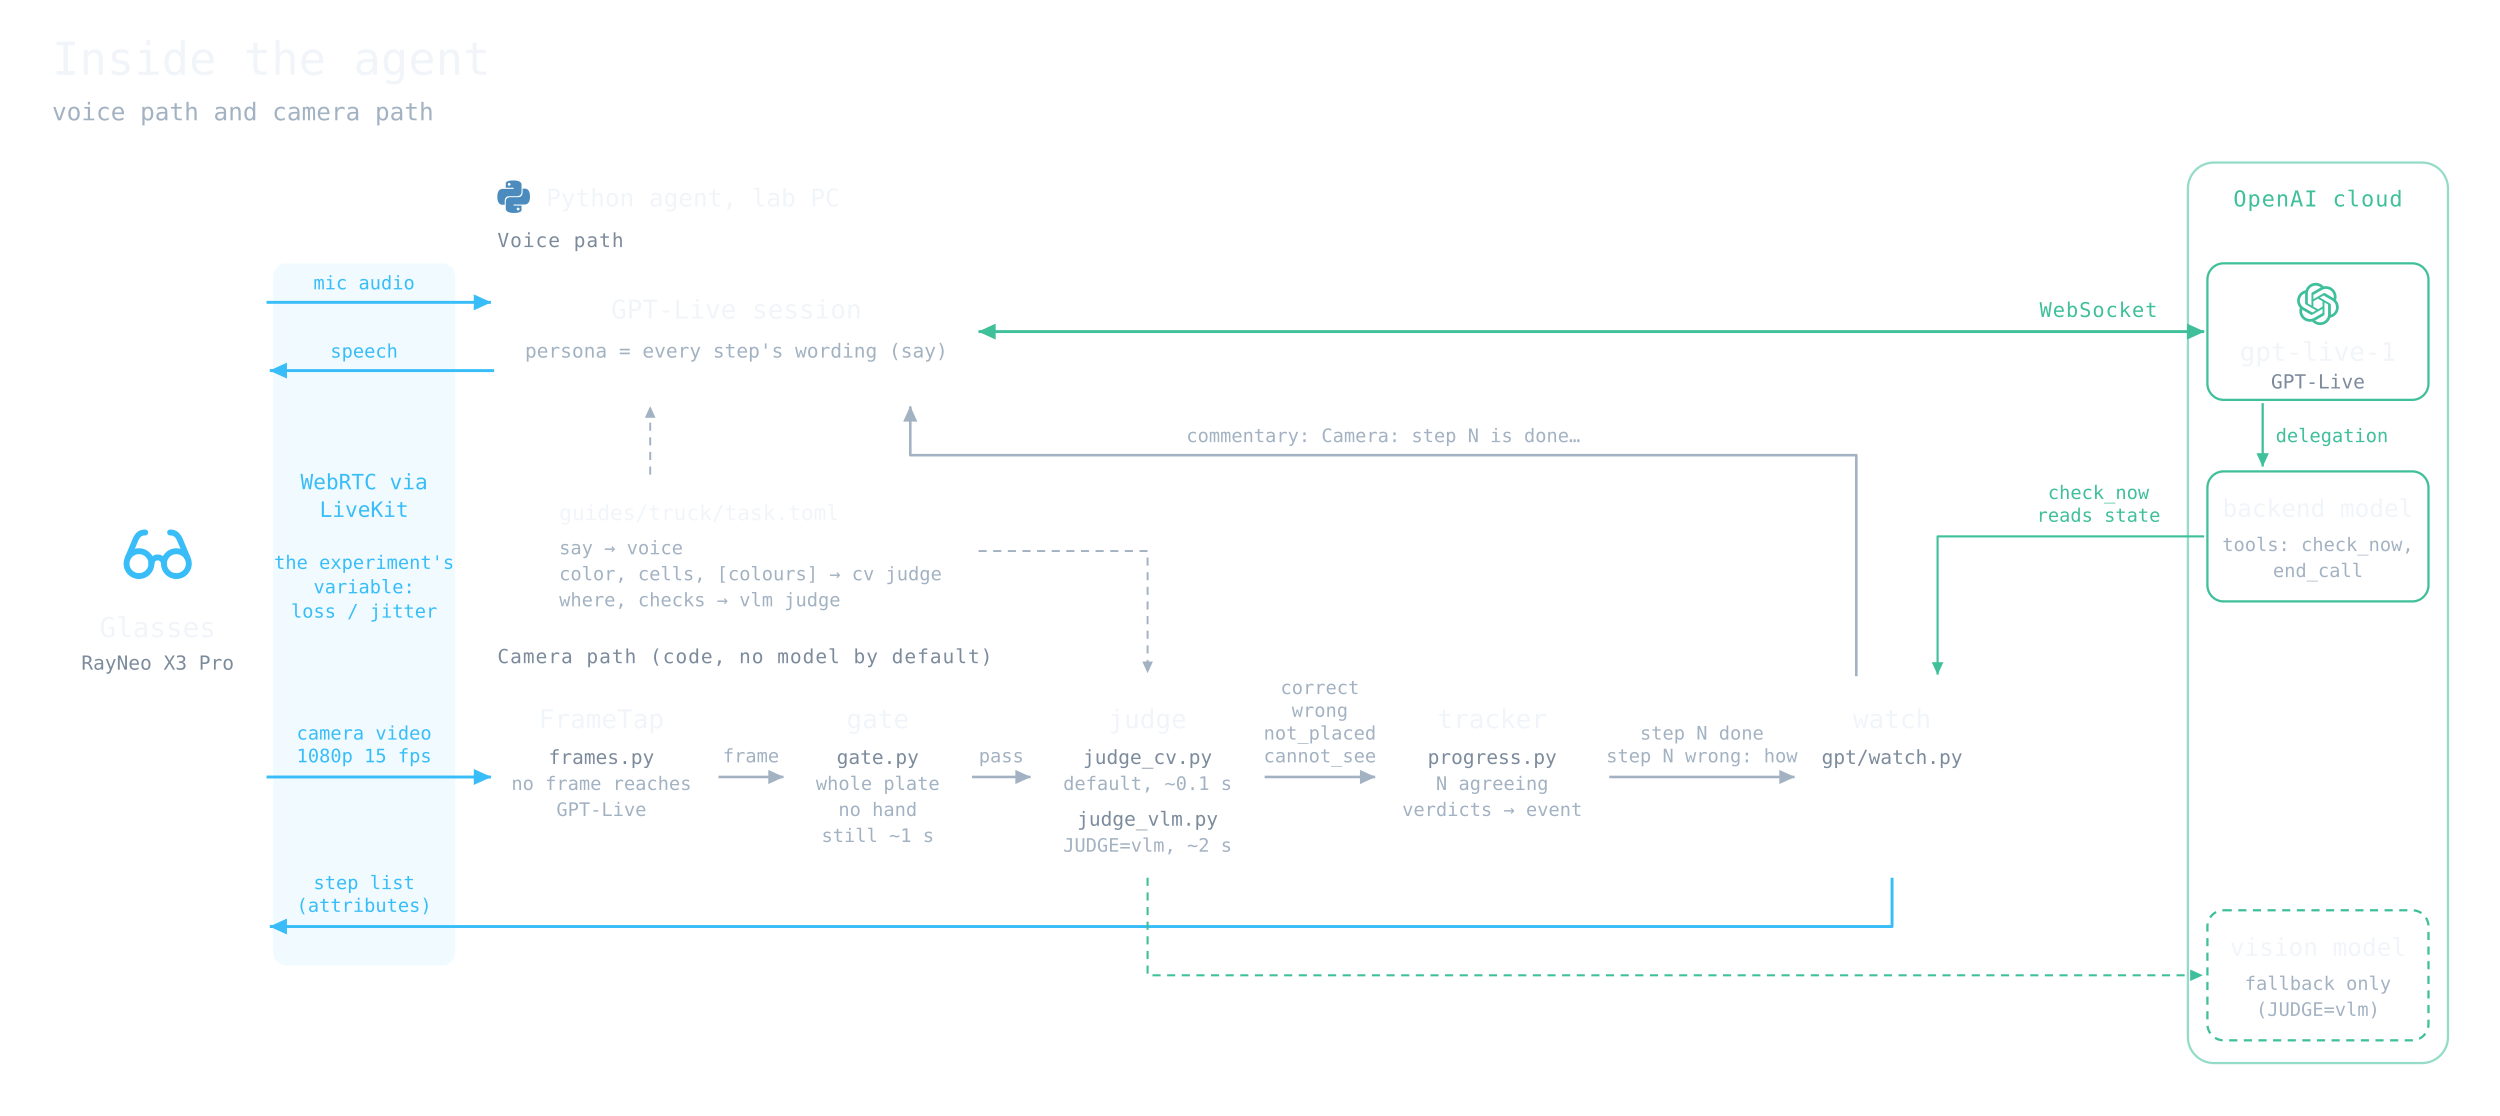
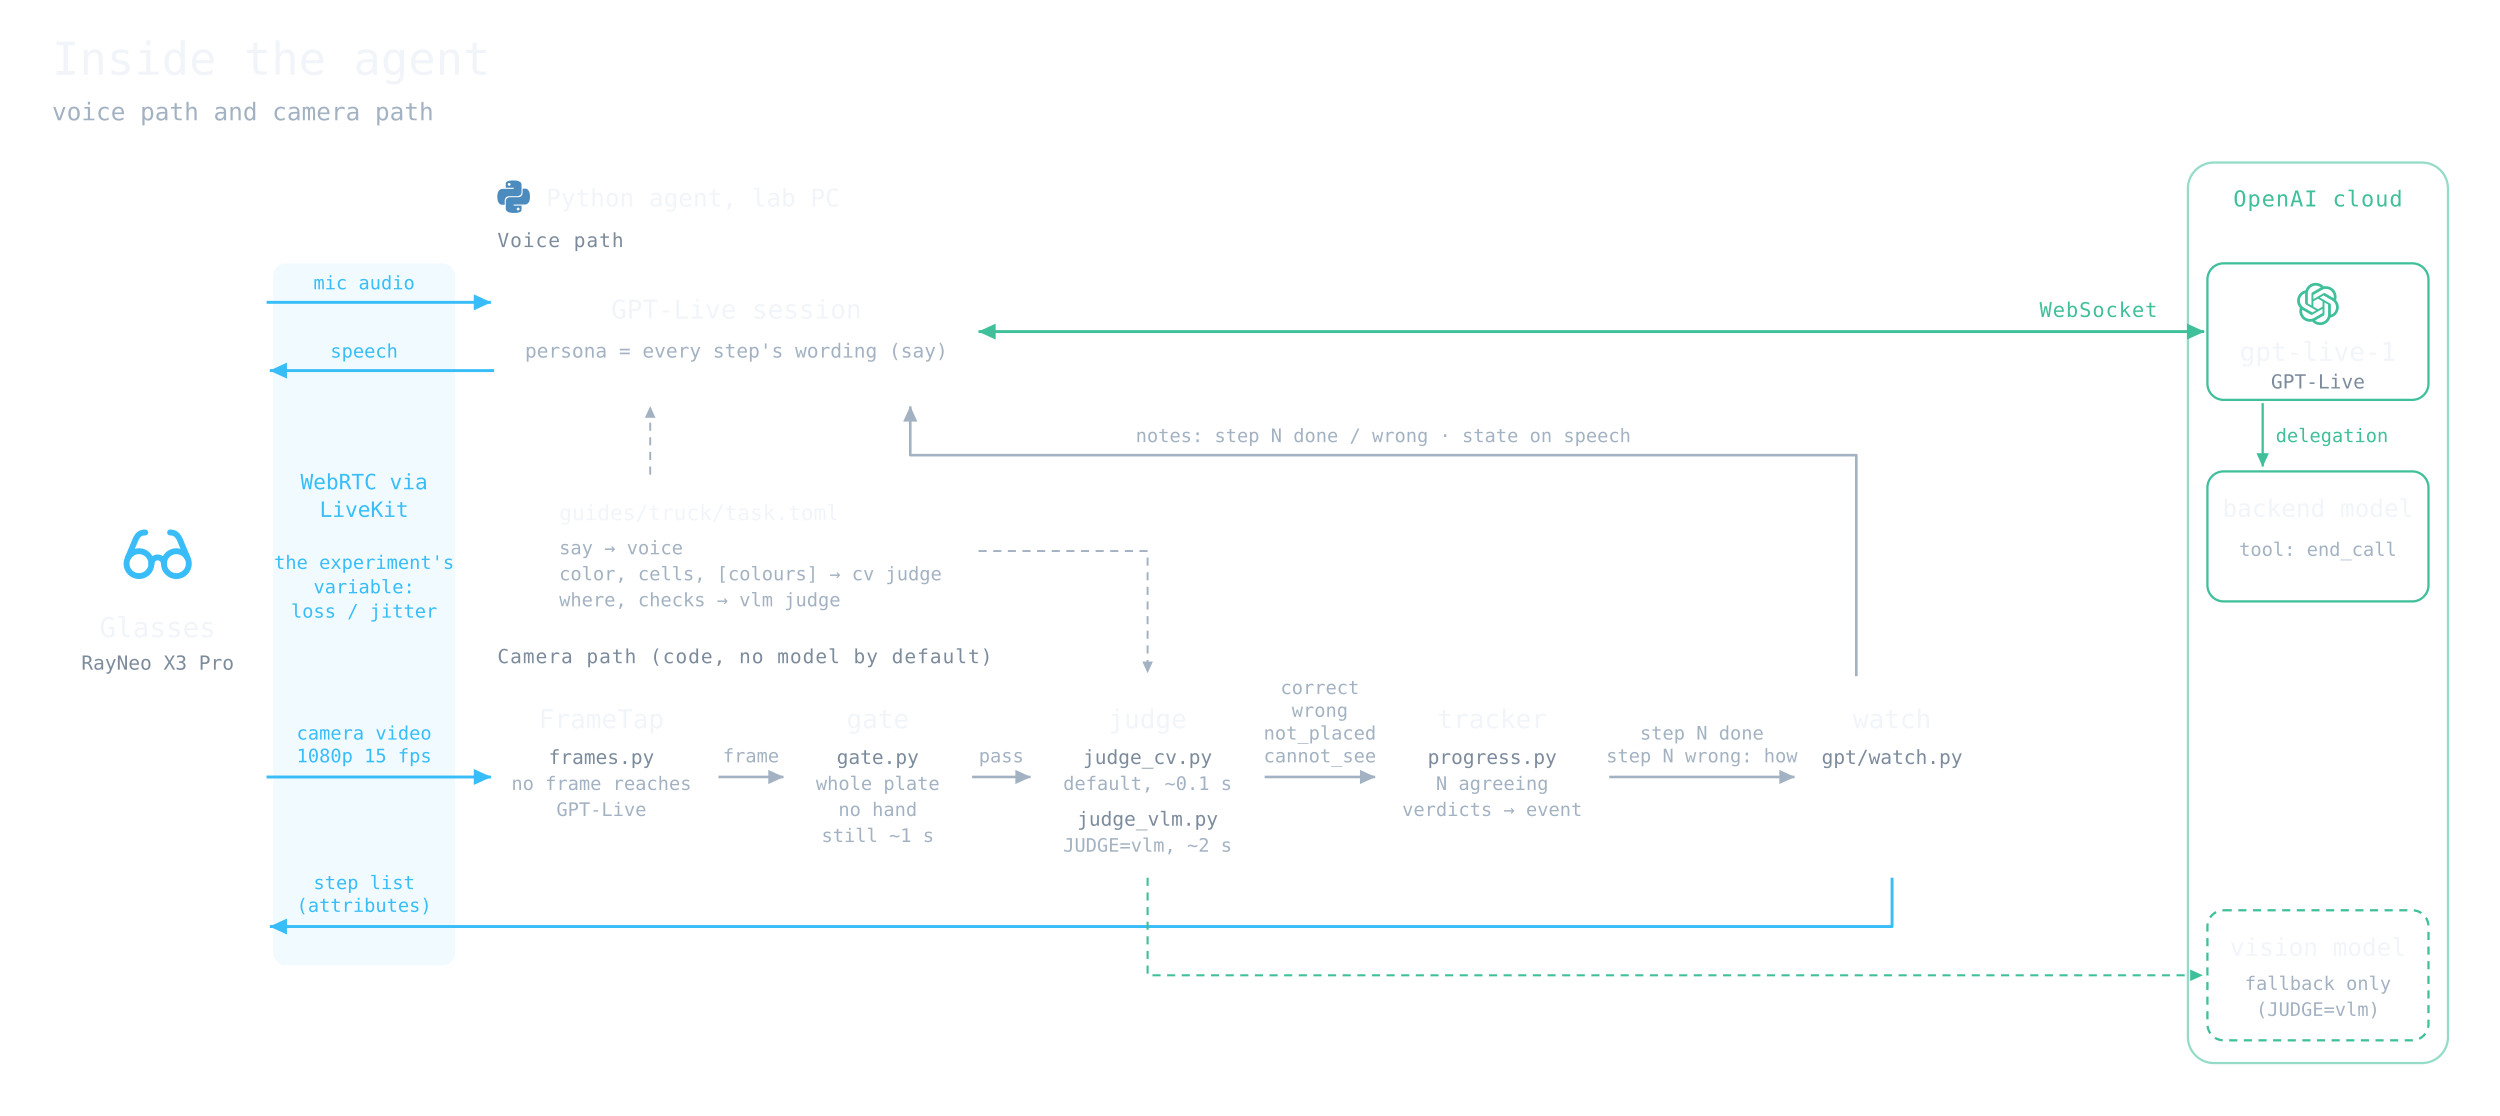
<svg xmlns="http://www.w3.org/2000/svg" width="1538" height="686" viewBox="0 0 1538 686" font-family="JetBrains Mono, Cascadia Mono, Consolas, monospace">
  <defs>
    <marker id="head" viewBox="0 0 10 10" refX="9" refY="5" markerWidth="6.5" markerHeight="6.5" orient="auto-start-reverse">
      <path d="M0 0.8 L9.2 5 L0 9.2 Z" fill="#38bdf8" />
    </marker>
    <marker id="headm" viewBox="0 0 10 10" refX="9" refY="5" markerWidth="6.5" markerHeight="6.5" orient="auto-start-reverse">
      <path d="M0 0.8 L9.2 5 L0 9.2 Z" fill="#a3b2c2" />
    </marker>
    <marker id="headv" viewBox="0 0 10 10" refX="9" refY="5" markerWidth="6.5" markerHeight="6.5" orient="auto-start-reverse">
      <path d="M0 0.8 L9.2 5 L0 9.2 Z" fill="#3fbf9a" />
    </marker>
  </defs>
  <text x="32" y="46" font-size="28" fill="#f1f5f9" text-anchor="start">Inside the agent</text>
  <text x="32" y="74" font-size="15" fill="#a3b2c2" text-anchor="start">voice path and camera path</text>
  <rect x="32" y="162" width="130" height="432" rx="10" fill="#ffffff0a" stroke="#ffffff29" stroke-width="1.4" />
  <g transform="translate(74.0,318) scale(1.91667)" fill="none" stroke="#38bdf8" stroke-width="1.9" stroke-linecap="round" stroke-linejoin="round">
    <circle cx="6" cy="15" r="4" />
    <circle cx="18" cy="15" r="4" />
    <path d="M14 15a2 2 0 0 0-2-2 2 2 0 0 0-2 2" />
    <path d="M2.5 13 5 7c.7-1.3 1.4-2 3-2" />
    <path d="M21.5 13 19 7c-.7-1.3-1.5-2-3-2" />
  </g>
  <text x="97.0" y="392" font-size="17" fill="#f1f5f9" text-anchor="middle">Glasses</text>
  <text x="97.0" y="412" font-size="12" fill="#7c8b9c" text-anchor="middle">RayNeo X3 Pro</text>
  <rect x="168" y="162" width="112" height="432" rx="8" fill="#38bdf8" fill-opacity="0.07" />
  <text x="224.0" y="301" font-size="13" fill="#38bdf8" text-anchor="middle">WebRTC via</text>
  <text x="224.0" y="318" font-size="13" fill="#38bdf8" text-anchor="middle">LiveKit</text>
  <text x="224.0" y="350" font-size="11.5" fill="#38bdf8" text-anchor="middle">the experiment's</text>
  <text x="224.0" y="365" font-size="11.5" fill="#38bdf8" text-anchor="middle">variable:</text>
  <text x="224.0" y="380" font-size="11.5" fill="#38bdf8" text-anchor="middle">loss / jitter</text>
  <rect x="286" y="100" width="950" height="554" rx="16" fill="none" stroke="#ffffff29" stroke-width="1.4" />
  <g transform="translate(306.0,111) scale(0.833333)" fill="#4B8BBE">
    <path d="M14.25.18l.9.2.73.26.59.3.45.32.34.34.25.34.16.33.1.3.04.26.02.2-.01.13V8.5l-.05.63-.13.55-.21.46-.26.38-.3.31-.33.25-.35.19-.35.14-.33.1-.3.07-.26.04-.21.02H8.77l-.69.05-.59.14-.5.22-.41.27-.33.32-.27.35-.2.36-.15.37-.1.35-.07.32-.04.27-.02.21v3.06H3.17l-.21-.03-.28-.07-.32-.12-.35-.18-.36-.26-.36-.36-.35-.46-.32-.59-.28-.73-.21-.88-.14-1.05-.05-1.23.06-1.22.16-1.04.24-.87.32-.71.36-.57.4-.44.42-.33.42-.24.4-.16.36-.1.32-.05.24-.01h.16l.06.01h8.16v-.83H6.18l-.01-2.75-.02-.37.05-.34.11-.31.17-.28.25-.26.31-.23.38-.2.44-.18.51-.15.58-.12.64-.1.71-.06.77-.04.84-.02 1.27.05zm-6.3 1.98l-.23.33-.08.41.08.41.23.34.33.22.41.09.41-.09.33-.22.23-.34.08-.41-.08-.41-.23-.33-.33-.22-.41-.09-.41.09zm13.09 3.95l.28.06.32.12.35.18.36.27.36.35.35.47.32.59.28.73.21.88.14 1.04.05 1.23-.06 1.23-.16 1.04-.24.86-.32.71-.36.57-.4.45-.42.33-.42.24-.4.16-.36.09-.32.05-.24.02-.16-.01h-8.22v.82h5.84l.01 2.76.02.36-.05.34-.11.31-.17.29-.25.25-.31.24-.38.2-.44.17-.51.15-.58.13-.64.09-.71.07-.77.04-.84.01-1.27-.04-1.07-.14-.9-.2-.73-.25-.59-.3-.45-.33-.34-.34-.25-.34-.16-.33-.1-.3-.04-.25-.02-.2.01-.13v-5.34l.05-.64.13-.54.21-.46.26-.38.3-.32.33-.24.35-.2.35-.14.33-.1.3-.06.26-.04.21-.02.13-.01h5.84l.69-.05.59-.14.5-.21.41-.28.33-.32.27-.35.2-.36.15-.36.1-.35.07-.32.04-.28.02-.21V6.07h2.09l.14.01zm-6.47 14.25l-.23.33-.08.41.08.41.23.33.33.23.41.08.41-.08.33-.23.23-.33.08-.41-.08-.41-.23-.33-.33-.23-.41-.08-.41.08z" />
  </g>
  <text x="336" y="127" font-size="15" fill="#f1f5f9" text-anchor="start">Python agent, lab PC</text>
  <text x="306" y="152" font-size="12" fill="#7c8b9c" text-anchor="start" letter-spacing="0.6">Voice path</text>
  <text x="306" y="408" font-size="12" fill="#7c8b9c" text-anchor="start" letter-spacing="0.6">Camera path (code, no model by default)</text>
  <rect x="306" y="162" width="294" height="84" rx="10" fill="#ffffff0a" stroke="#ffffff29" stroke-width="1.4" />
  <text x="453.0" y="196" font-size="16" fill="#f1f5f9" text-anchor="middle">GPT-Live session</text>
  <text x="453.0" y="220" font-size="12" fill="#a3b2c2" text-anchor="middle">persona = every step's wording (say)</text>
  <rect x="306" y="418" width="128" height="120" rx="10" fill="#ffffff0a" stroke="#ffffff29" stroke-width="1.4" />
  <text x="370.0" y="448" font-size="16" fill="#f1f5f9" text-anchor="middle">FrameTap</text>
  <text x="370.0" y="470" font-size="12" fill="#7c8b9c" text-anchor="middle">frames.py</text>
  <text x="370.0" y="486" font-size="11.5" fill="#a3b2c2" text-anchor="middle">no frame reaches</text>
  <text x="370.0" y="502" font-size="11.5" fill="#a3b2c2" text-anchor="middle">GPT-Live</text>
  <rect x="490" y="418" width="100" height="120" rx="10" fill="#ffffff0a" stroke="#ffffff29" stroke-width="1.4" />
  <text x="540.0" y="448" font-size="16" fill="#f1f5f9" text-anchor="middle">gate</text>
  <text x="540.0" y="470" font-size="12" fill="#7c8b9c" text-anchor="middle">gate.py</text>
  <text x="540.0" y="486" font-size="11.5" fill="#a3b2c2" text-anchor="middle">whole plate</text>
  <text x="540.0" y="502" font-size="11.5" fill="#a3b2c2" text-anchor="middle">no hand</text>
  <text x="540.0" y="518" font-size="11.5" fill="#a3b2c2" text-anchor="middle">still ~1 s</text>
  <rect x="642" y="418" width="128" height="120" rx="10" fill="#ffffff0a" stroke="#ffffff29" stroke-width="1.4" />
  <text x="706.0" y="448" font-size="16" fill="#f1f5f9" text-anchor="middle">judge</text>
  <text x="706.0" y="470" font-size="12" fill="#7c8b9c" text-anchor="middle">judge_cv.py</text>
  <text x="706.0" y="486" font-size="11.5" fill="#a3b2c2" text-anchor="middle">default, ~0.1 s</text>
  <text x="706.0" y="508" font-size="12" fill="#7c8b9c" text-anchor="middle">judge_vlm.py</text>
  <text x="706.0" y="524" font-size="11.5" fill="#a3b2c2" text-anchor="middle">JUDGE=vlm, ~2 s</text>
  <rect x="854" y="418" width="128" height="120" rx="10" fill="#ffffff0a" stroke="#ffffff29" stroke-width="1.4" />
  <text x="918.0" y="448" font-size="16" fill="#f1f5f9" text-anchor="middle">tracker</text>
  <text x="918.0" y="470" font-size="12" fill="#7c8b9c" text-anchor="middle">progress.py</text>
  <text x="918.0" y="486" font-size="11.5" fill="#a3b2c2" text-anchor="middle">N agreeing</text>
  <text x="918.0" y="502" font-size="11.5" fill="#a3b2c2" text-anchor="middle">verdicts → event</text>
  <rect x="1112" y="418" width="104" height="120" rx="10" fill="#ffffff0a" stroke="#ffffff29" stroke-width="1.4" />
  <text x="1164.0" y="448" font-size="16" fill="#f1f5f9" text-anchor="middle">watch</text>
  <text x="1164.0" y="470" font-size="12" fill="#7c8b9c" text-anchor="middle">gpt/watch.py</text>
  <path d="M442 478.0 L482 478.0" fill="none" stroke="#a3b2c2" stroke-width="1.6" stroke-linejoin="round" marker-end="url(#headm)" />
  <text x="462.0" y="469.0" font-size="11.5" fill="#a3b2c2" text-anchor="middle">frame</text>
  <path d="M598 478.0 L634 478.0" fill="none" stroke="#a3b2c2" stroke-width="1.6" stroke-linejoin="round" marker-end="url(#headm)" />
  <text x="616.0" y="469.0" font-size="11.5" fill="#a3b2c2" text-anchor="middle">pass</text>
  <path d="M778 478.0 L846 478.0" fill="none" stroke="#a3b2c2" stroke-width="1.6" stroke-linejoin="round" marker-end="url(#headm)" />
  <text x="812.0" y="427.0" font-size="11.5" fill="#a3b2c2" text-anchor="middle">correct</text>
  <text x="812.0" y="441.0" font-size="11.5" fill="#a3b2c2" text-anchor="middle">wrong</text>
  <text x="812.0" y="455.0" font-size="11.5" fill="#a3b2c2" text-anchor="middle">not_placed</text>
  <text x="812.0" y="469.0" font-size="11.5" fill="#a3b2c2" text-anchor="middle">cannot_see</text>
  <path d="M990 478.0 L1104 478.0" fill="none" stroke="#a3b2c2" stroke-width="1.6" stroke-linejoin="round" marker-end="url(#headm)" />
  <text x="1047.0" y="455.0" font-size="11.5" fill="#a3b2c2" text-anchor="middle">step N done</text>
  <text x="1047.0" y="469.0" font-size="11.5" fill="#a3b2c2" text-anchor="middle">step N wrong: how</text>
  <path d="M340 294 H586 L600 308 V374 Q600 384 590 384 H340 Q330 384 330 374 V304 Q330 294 340 294 Z" fill="#ffffff0a" stroke="#ffffff29" stroke-width="1.4" />
  <path d="M586 294 V308 H600" fill="none" stroke="#ffffff29" stroke-width="1.4" />
  <text x="344" y="320" font-size="13" fill="#f1f5f9" text-anchor="start">guides/truck/task.toml</text>
  <text x="344" y="341" font-size="11.5" fill="#a3b2c2" text-anchor="start">say → voice</text>
  <text x="344" y="357" font-size="11.5" fill="#a3b2c2" text-anchor="start">color, cells, [colours] → cv judge</text>
  <text x="344" y="373" font-size="11.5" fill="#a3b2c2" text-anchor="start">where, checks → vlm judge</text>
  <path d="M400 292 L400 250" fill="none" stroke="#a3b2c2" stroke-width="1.2" stroke-linejoin="round" stroke-dasharray="5 4" marker-end="url(#headm)" />
  <path d="M602 339.0 L706.0 339.0 L706.0 414" fill="none" stroke="#a3b2c2" stroke-width="1.2" stroke-linejoin="round" stroke-dasharray="5 4" marker-end="url(#headm)" />
  <path d="M1142 416 L1142 280 L560 280 L560 250" fill="none" stroke="#a3b2c2" stroke-width="1.6" stroke-linejoin="round" marker-end="url(#headm)" />
-   <text x="851.0" y="272" font-size="11.5" fill="#a3b2c2" text-anchor="middle">commentary: Camera: step N is done…</text>
+   <text x="851.0" y="272" font-size="11.5" fill="#a3b2c2" text-anchor="middle">notes: step N done / wrong · state on speech</text>
  <path d="M164 186 L302 186" fill="none" stroke="#38bdf8" stroke-width="1.8" stroke-linejoin="round" marker-end="url(#head)" />
  <text x="224.0" y="178" font-size="11.5" fill="#38bdf8" text-anchor="middle">mic audio</text>
  <path d="M304 228 L166 228" fill="none" stroke="#38bdf8" stroke-width="1.8" stroke-linejoin="round" marker-end="url(#head)" />
  <text x="224.0" y="220" font-size="11.5" fill="#38bdf8" text-anchor="middle">speech</text>
  <path d="M164 478.0 L302 478.0" fill="none" stroke="#38bdf8" stroke-width="1.8" stroke-linejoin="round" marker-end="url(#head)" />
  <text x="224.0" y="455.0" font-size="11.5" fill="#38bdf8" text-anchor="middle">camera video</text>
  <text x="224.0" y="469.0" font-size="11.5" fill="#38bdf8" text-anchor="middle">1080p 15 fps</text>
  <path d="M1164.0 540 L1164.0 570 L166 570" fill="none" stroke="#38bdf8" stroke-width="1.8" stroke-linejoin="round" marker-end="url(#head)" />
  <text x="224.0" y="547" font-size="11.5" fill="#38bdf8" text-anchor="middle">step list</text>
  <text x="224.0" y="561" font-size="11.5" fill="#38bdf8" text-anchor="middle">(attributes)</text>
  <rect x="1346" y="100" width="160" height="554" rx="16" fill="none" stroke="#3fbf9a" stroke-opacity="0.55" stroke-width="1.4" />
  <text x="1426.0" y="127" font-size="13.5" fill="#3fbf9a" text-anchor="middle" letter-spacing="0.6">OpenAI cloud</text>
  <rect x="1358" y="162" width="136" height="84" rx="10" fill="#ffffff0a" stroke="#3fbf9a" stroke-width="1.4" />
  <g transform="translate(1413.0,174) scale(1.08333)" fill="#3fbf9a">
    <path d="M22.282 9.821a5.985 5.985 0 0 0-.516-4.911 6.046 6.046 0 0 0-6.51-2.9A6.065 6.065 0 0 0 4.981 4.182a5.985 5.985 0 0 0-3.998 2.9 6.046 6.046 0 0 0 .743 7.097 5.98 5.98 0 0 0 .511 4.911 6.051 6.051 0 0 0 6.515 2.9A5.985 5.985 0 0 0 13.26 24a6.056 6.056 0 0 0 5.772-4.206 5.989 5.989 0 0 0 3.998-2.9 6.056 6.056 0 0 0-.748-7.073zm-9.022 12.608a4.476 4.476 0 0 1-2.876-1.041l.142-.08 4.778-2.758a.795.795 0 0 0 .393-.681v-6.737l2.02 1.169a.071.071 0 0 1 .038.052v5.583a4.504 4.504 0 0 1-4.495 4.494zm-9.661-4.125a4.471 4.471 0 0 1-.535-3.014l.142.085 4.783 2.758a.771.771 0 0 0 .781 0l5.843-3.369v2.332a.08.08 0 0 1-.033.061L9.74 19.95a4.499 4.499 0 0 1-6.141-1.646zM2.341 7.896a4.485 4.485 0 0 1 2.365-1.973V11.6a.766.766 0 0 0 .388.676l5.814 3.354-2.02 1.169a.076.076 0 0 1-.071 0l-4.83-2.787A4.504 4.504 0 0 1 2.341 7.872zm16.596 3.856L13.104 8.364 15.119 7.2a.076.076 0 0 1 .071 0l4.83 2.791a4.494 4.494 0 0 1-.676 8.104v-5.677a.79.79 0 0 0-.407-.667zm2.011-3.023l-.142-.085-4.774-2.782a.776.776 0 0 0-.785 0L9.409 9.23V6.897a.066.066 0 0 1 .028-.061l4.83-2.787a4.499 4.499 0 0 1 6.68 4.66zM8.306 12.863l-2.02-1.164a.08.08 0 0 1-.038-.057V6.074a4.499 4.499 0 0 1 7.376-3.454l-.142.081L8.704 5.459a.795.795 0 0 0-.393.681zm1.098-2.365l2.602-1.5 2.607 1.5v2.999l-2.597 1.5-2.607-1.5Z" />
  </g>
  <text x="1426.0" y="222" font-size="16" fill="#f1f5f9" text-anchor="middle">gpt-live-1</text>
  <text x="1426.0" y="239" font-size="12" fill="#7c8b9c" text-anchor="middle">GPT-Live</text>
  <rect x="1358" y="290" width="136" height="80" rx="10" fill="#ffffff0a" stroke="#3fbf9a" stroke-width="1.4" />
  <text x="1426.0" y="318" font-size="15" fill="#f1f5f9" text-anchor="middle">backend model</text>
-   <text x="1426.0" y="339" font-size="11.5" fill="#a3b2c2" text-anchor="middle">tools: check_now,</text>
-   <text x="1426.0" y="355" font-size="11.5" fill="#a3b2c2" text-anchor="middle">end_call</text>
+   <text x="1426.0" y="342" font-size="11.5" fill="#a3b2c2" text-anchor="middle">tool: end_call</text>
  <path d="M1392 248 L1392 287" fill="none" stroke="#3fbf9a" stroke-width="1.4" stroke-linejoin="round" marker-end="url(#headv)" />
  <text x="1400" y="272.0" font-size="11.5" fill="#3fbf9a" text-anchor="start">delegation</text>
  <rect x="1358" y="560" width="136" height="80" rx="10" fill="#ffffff0a" stroke="#3fbf9a" stroke-width="1.4" stroke-dasharray="5 4" />
  <text x="1426.0" y="588" font-size="15" fill="#f1f5f9" text-anchor="middle">vision model</text>
  <text x="1426.0" y="609" font-size="11.5" fill="#a3b2c2" text-anchor="middle">fallback only</text>
  <text x="1426.0" y="625" font-size="11.5" fill="#a3b2c2" text-anchor="middle">(JUDGE=vlm)</text>
  <path d="M602 204.0 L1356 204.0" fill="none" stroke="#3fbf9a" stroke-width="1.8" stroke-linejoin="round" marker-start="url(#headv)" marker-end="url(#headv)" />
  <text x="1291.0" y="195.0" font-size="12.5" fill="#3fbf9a" text-anchor="middle" letter-spacing="0.6">WebSocket</text>
-   <path d="M1356 330 L1192 330 L1192 415" fill="none" stroke="#3fbf9a" stroke-width="1.3" stroke-linejoin="round" marker-end="url(#headv)" />
-   <text x="1291.0" y="307" font-size="11.5" fill="#3fbf9a" text-anchor="middle">check_now</text>
-   <text x="1291.0" y="321" font-size="11.5" fill="#3fbf9a" text-anchor="middle">reads state</text>
  <path d="M706.0 540 L706.0 600 L1355 600" fill="none" stroke="#3fbf9a" stroke-width="1.3" stroke-linejoin="round" stroke-dasharray="5 4" marker-end="url(#headv)" />
</svg>
